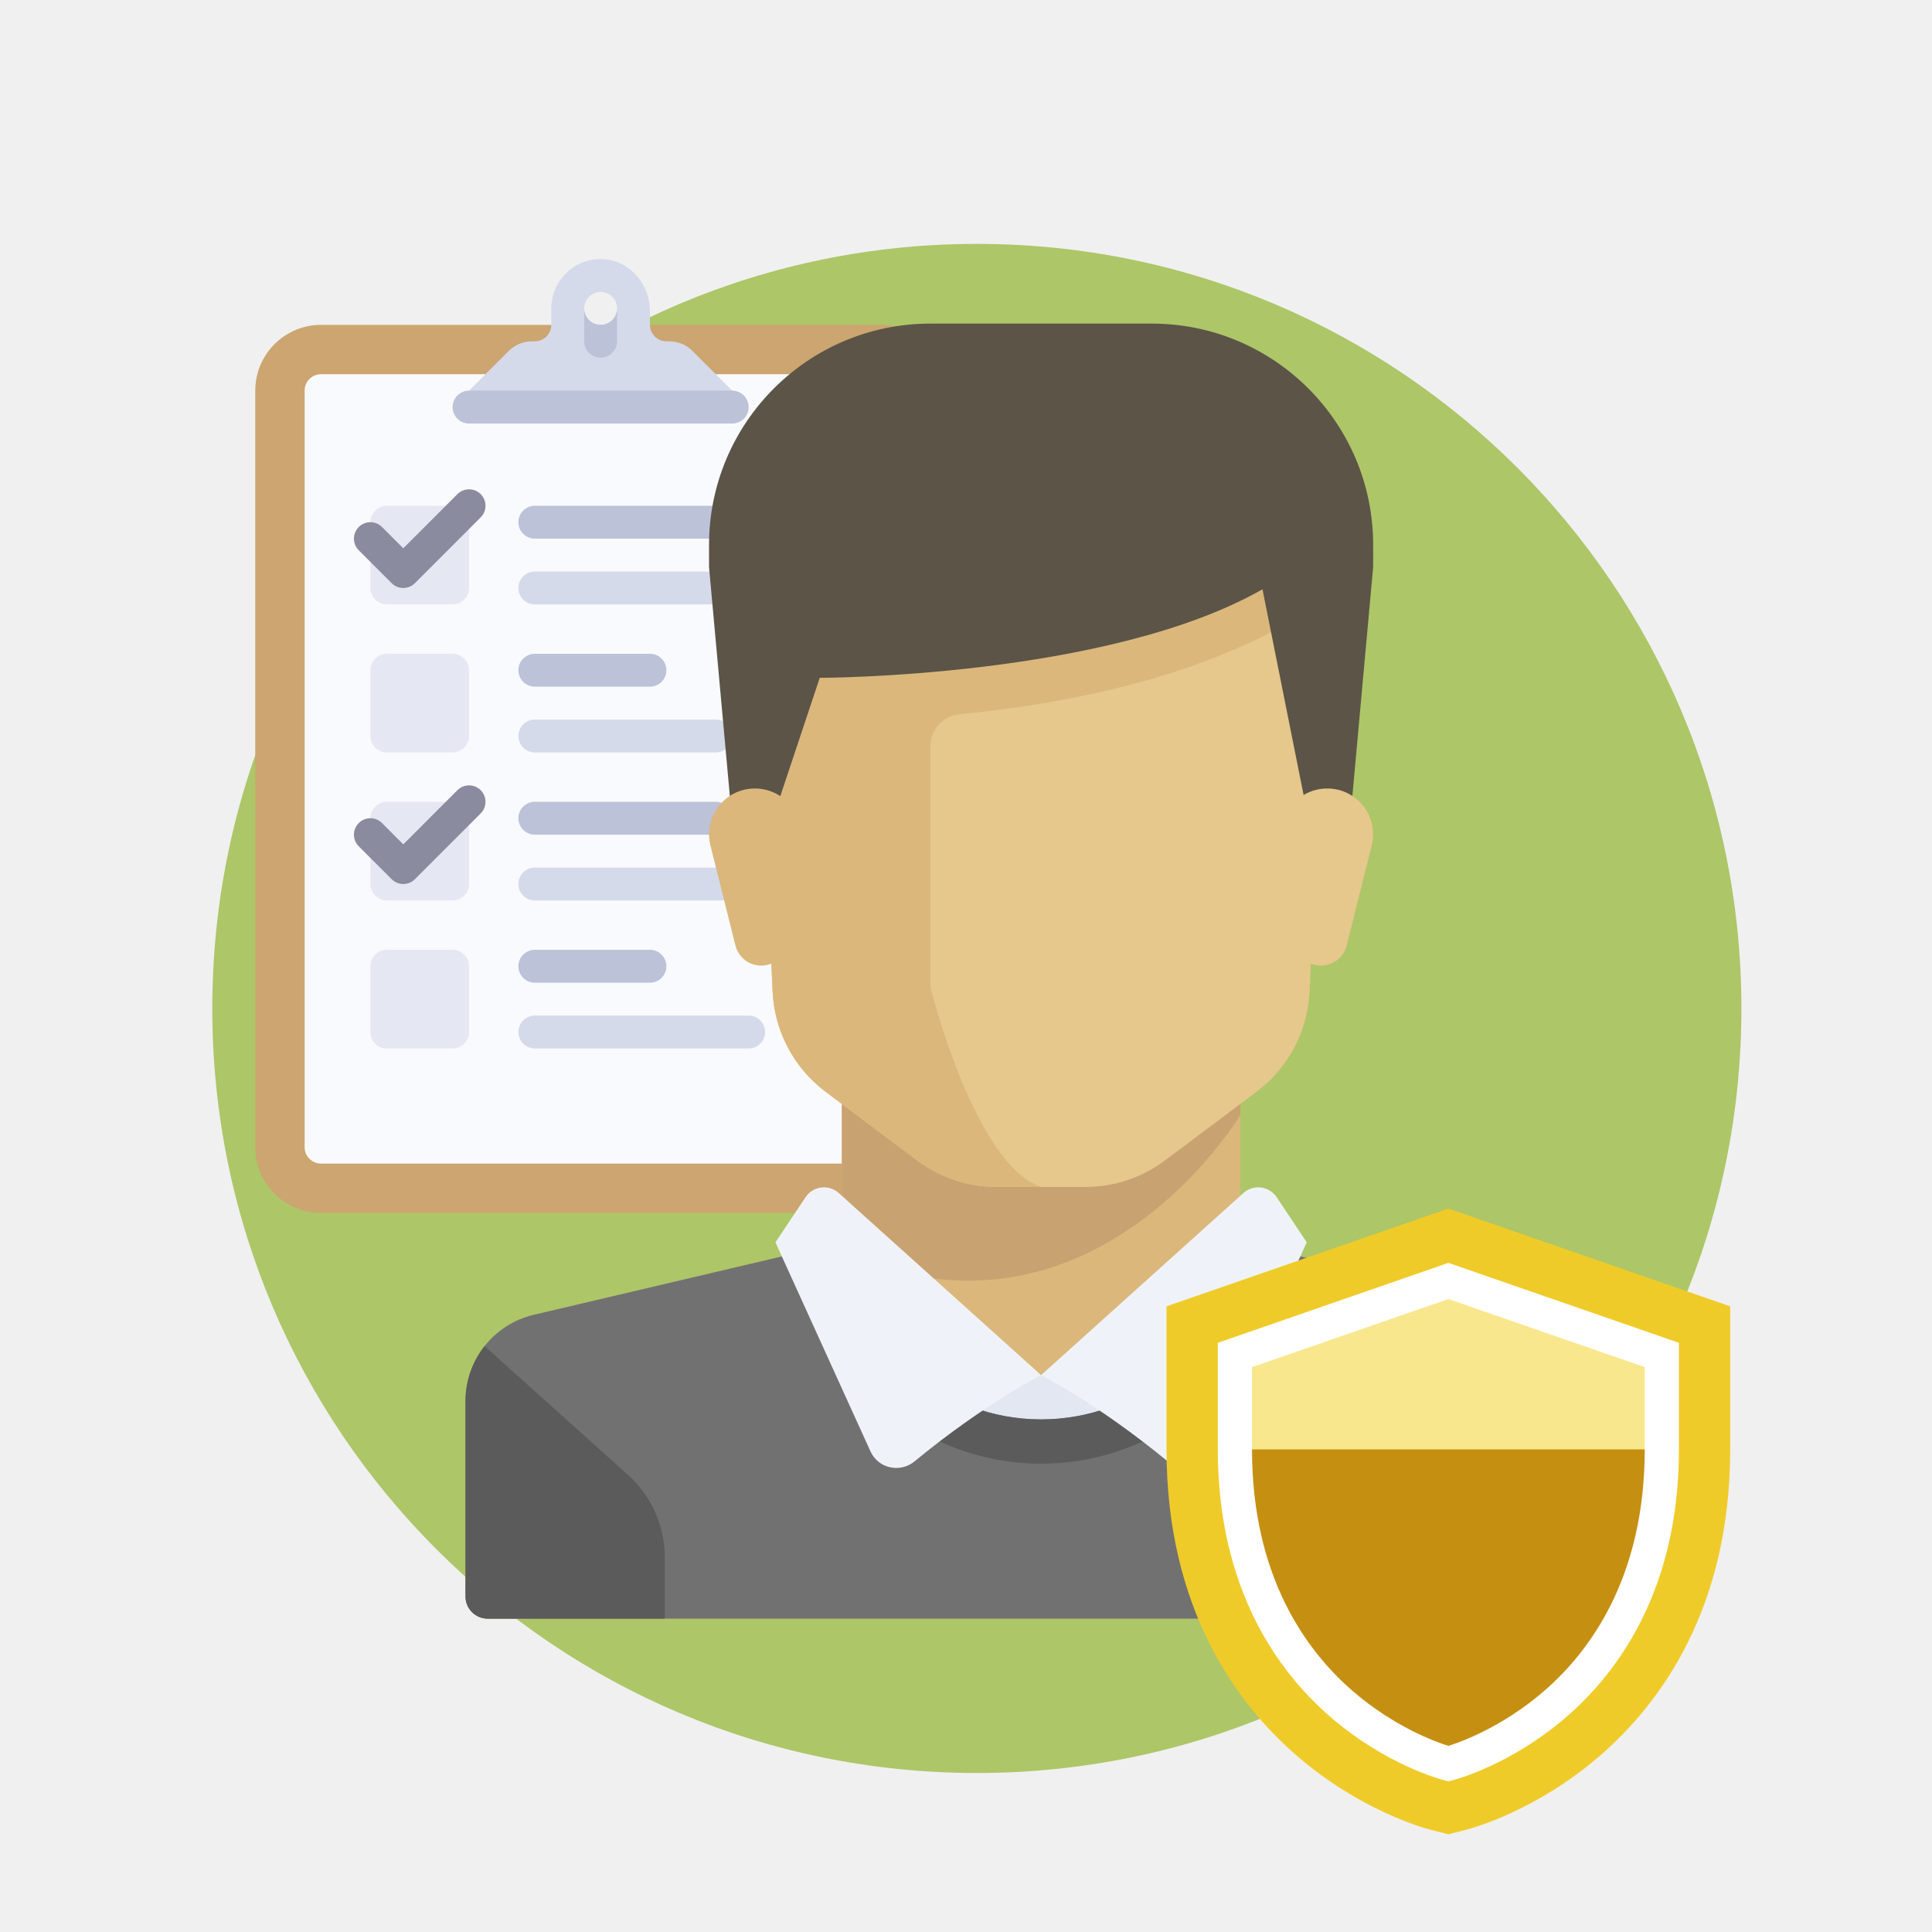
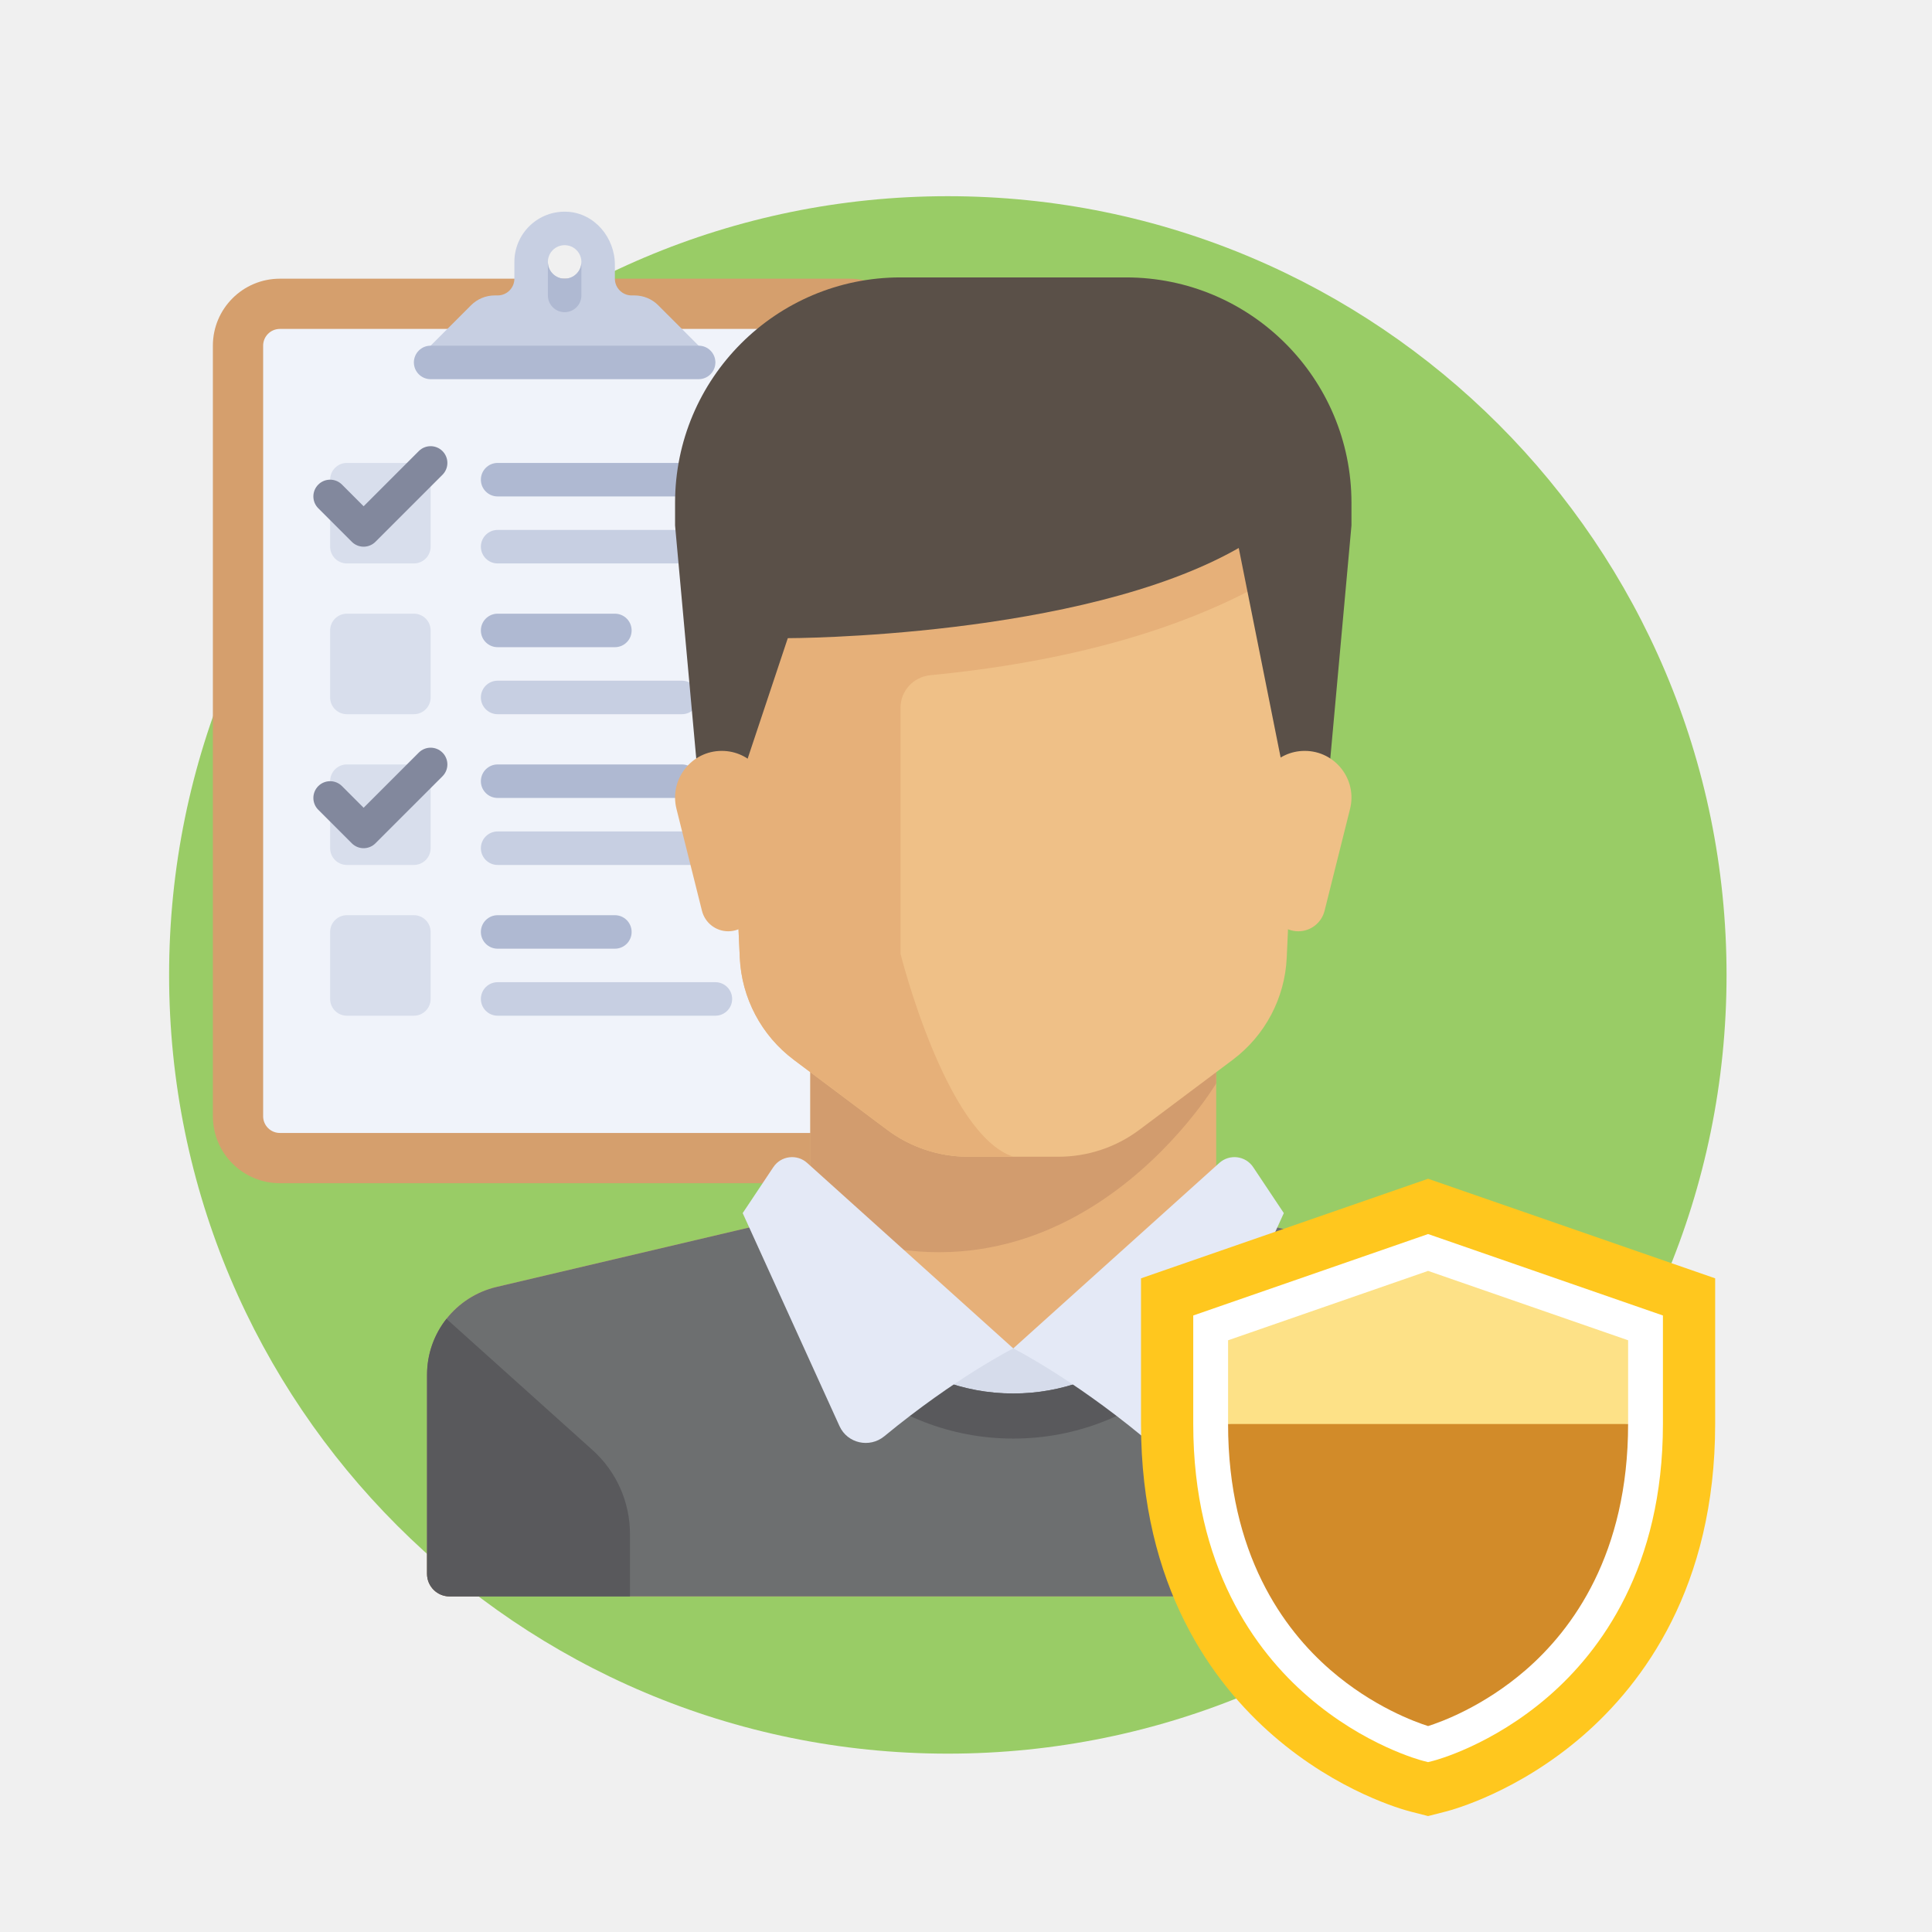
- <svg xmlns="http://www.w3.org/2000/svg" xmlns:xlink="http://www.w3.org/1999/xlink" version="1.1" id="Capa_1" x="0px" y="0px" width="200px" height="200px" viewBox="0 0 200 200" enable-background="new 0 0 200 200" xml:space="preserve">
+ <svg xmlns="http://www.w3.org/2000/svg" xmlns:xlink="http://www.w3.org/1999/xlink" version="1.1" id="Capa_1" x="0px" y="0px" width="500px" height="500px" viewBox="0 0 500 500" enable-background="new 0 0 500 500" xml:space="preserve">
  <g>
-     <defs>
-       <rect id="SVGID_1_" x="-39.86" y="-88.886" width="281.966" height="501.272" />
-     </defs>
-     <clipPath id="SVGID_2_">
-       <use xlink:href="#SVGID_1_" overflow="visible" />
-     </clipPath>
-     <path clip-path="url(#SVGID_2_)" fill="#ADC668" d="M180.27,104.394c0,43.713-35.435,79.146-79.146,79.146   c-43.712,0-79.147-35.434-79.147-79.146c0-43.711,35.435-79.146,79.147-79.146C144.835,25.248,180.27,60.682,180.27,104.394" />
-     <path clip-path="url(#SVGID_2_)" fill="#CCA570" d="M91.119,125.564H33.233c-3.76,0-6.808-3.052-6.808-6.813V40.439   c0-3.762,3.048-6.809,6.808-6.809h57.886c3.761,0,6.809,3.047,6.809,6.809v78.313C97.928,122.513,94.88,125.564,91.119,125.564" />
-   </g>
-   <g>
-     <defs>
-       <rect id="SVGID_3_" x="26.424" y="26.742" width="71.569" height="99.053" />
-     </defs>
-     <clipPath id="SVGID_4_">
-       <use xlink:href="#SVGID_3_" overflow="visible" />
-     </clipPath>
-     <path clip-path="url(#SVGID_4_)" fill="#F9FAFD" d="M91.119,120.455H33.233c-0.938,0-1.7-0.762-1.7-1.703V40.439   c0-0.94,0.762-1.703,1.7-1.703h57.886c0.94,0,1.703,0.763,1.703,1.703v78.313C92.822,119.693,92.059,120.455,91.119,120.455" />
-     <path clip-path="url(#SVGID_4_)" fill="#D5DAEA" d="M71.685,36.329c-0.638-0.638-1.504-0.997-2.406-0.997h-0.293   c-0.94,0-1.703-0.762-1.703-1.702v-1.414c0-2.767-2.071-5.247-4.833-5.39c-2.943-0.155-5.381,2.189-5.381,5.1v1.704   c0,0.939-0.761,1.702-1.704,1.702h-0.291c-0.904,0-1.77,0.357-2.408,0.997l-5.813,5.813h30.644L71.685,36.329z M62.176,30.224   c0.939,0,1.703,0.762,1.703,1.703c0,0.94-0.764,1.704-1.703,1.704c-0.94,0-1.703-0.764-1.703-1.704   C60.473,30.986,61.236,30.224,62.176,30.224" />
-   </g>
-   <g>
-     <defs>
-       <rect id="SVGID_5_" x="-39.86" y="-88.886" width="281.966" height="501.272" />
-     </defs>
-     <clipPath id="SVGID_6_">
-       <use xlink:href="#SVGID_5_" overflow="visible" />
-     </clipPath>
-     <path clip-path="url(#SVGID_6_)" fill="#BCC2D8" d="M62.176,33.63c-0.94,0-1.703-0.764-1.703-1.704v3.404   c0,0.941,0.763,1.703,1.703,1.703c0.939,0,1.703-0.762,1.703-1.703v-3.404C63.879,32.867,63.116,33.63,62.176,33.63" />
-     <path clip-path="url(#SVGID_6_)" fill="#BCC2D8" d="M75.796,43.844h-27.24c-0.94,0-1.703-0.762-1.703-1.702   c0-0.939,0.763-1.703,1.703-1.703h27.24c0.94,0,1.702,0.763,1.702,1.703C77.499,43.083,76.736,43.844,75.796,43.844" />
-     <path clip-path="url(#SVGID_6_)" fill="#E5E8F3" d="M46.854,77.894h-6.811c-0.939,0-1.702-0.763-1.702-1.704v-6.809   c0-0.94,0.762-1.702,1.702-1.702h6.811c0.939,0,1.702,0.762,1.702,1.702v6.809C48.556,77.131,47.793,77.894,46.854,77.894" />
-     <path clip-path="url(#SVGID_6_)" fill="#E5E8F3" d="M46.854,62.571h-6.811c-0.939,0-1.702-0.763-1.702-1.702v-6.811   c0-0.939,0.762-1.702,1.702-1.702h6.811c0.939,0,1.702,0.763,1.702,1.702v6.811C48.556,61.808,47.793,62.571,46.854,62.571" />
-     <path clip-path="url(#SVGID_6_)" fill="#E5E8F3" d="M46.854,108.538h-6.811c-0.939,0-1.702-0.762-1.702-1.702v-6.811   c0-0.941,0.762-1.702,1.702-1.702h6.811c0.939,0,1.702,0.761,1.702,1.702v6.811C48.556,107.776,47.793,108.538,46.854,108.538" />
-     <path clip-path="url(#SVGID_6_)" fill="#E5E8F3" d="M46.854,93.217h-6.811c-0.939,0-1.702-0.764-1.702-1.704v-6.81   c0-0.939,0.762-1.703,1.702-1.703h6.811c0.939,0,1.702,0.764,1.702,1.703v6.81C48.556,92.453,47.793,93.217,46.854,93.217" />
-     <path clip-path="url(#SVGID_6_)" fill="#BCC2D8" d="M67.283,71.083H55.365c-0.939,0-1.702-0.761-1.702-1.703   c0-0.94,0.763-1.702,1.702-1.702h11.918c0.942,0,1.703,0.762,1.703,1.702C68.986,70.322,68.225,71.083,67.283,71.083" />
-     <path clip-path="url(#SVGID_6_)" fill="#D5DAEA" d="M74.094,77.894H55.365c-0.939,0-1.702-0.763-1.702-1.704   c0-0.939,0.763-1.702,1.702-1.702h18.729c0.939,0,1.703,0.763,1.703,1.702C75.796,77.131,75.033,77.894,74.094,77.894" />
-     <path clip-path="url(#SVGID_6_)" fill="#BCC2D8" d="M74.094,55.762H55.365c-0.939,0-1.702-0.763-1.702-1.704   c0-0.939,0.763-1.701,1.702-1.701h18.729c0.939,0,1.703,0.762,1.703,1.701C75.796,54.999,75.033,55.762,74.094,55.762" />
-     <path clip-path="url(#SVGID_6_)" fill="#BCC2D8" d="M67.283,101.729H55.365c-0.939,0-1.702-0.763-1.702-1.703   s0.763-1.702,1.702-1.702h11.918c0.942,0,1.703,0.762,1.703,1.702S68.225,101.729,67.283,101.729" />
-     <path clip-path="url(#SVGID_6_)" fill="#D5DAEA" d="M77.499,108.538H55.365c-0.939,0-1.702-0.762-1.702-1.702   c0-0.941,0.763-1.703,1.702-1.703h22.133c0.939,0,1.703,0.762,1.703,1.703C79.202,107.776,78.438,108.538,77.499,108.538" />
-     <path clip-path="url(#SVGID_6_)" fill="#BCC2D8" d="M74.094,86.406H55.365c-0.939,0-1.702-0.763-1.702-1.703   c0-0.939,0.763-1.703,1.702-1.703h18.729c0.939,0,1.703,0.764,1.703,1.703C75.796,85.644,75.033,86.406,74.094,86.406" />
-     <path clip-path="url(#SVGID_6_)" fill="#D5DAEA" d="M86.009,62.571H55.365c-0.938,0-1.703-0.763-1.703-1.702   c0-0.941,0.765-1.703,1.703-1.703h30.644c0.941,0,1.705,0.762,1.705,1.703C87.714,61.808,86.951,62.571,86.009,62.571" />
-     <path clip-path="url(#SVGID_6_)" fill="#D5DAEA" d="M86.009,93.217H55.365c-0.938,0-1.703-0.764-1.703-1.704   s0.765-1.702,1.703-1.702h30.644c0.941,0,1.705,0.762,1.705,1.702S86.951,93.217,86.009,93.217" />
-     <path clip-path="url(#SVGID_6_)" fill="#8A8B9E" d="M41.747,60.869c-0.436,0-0.871-0.167-1.203-0.499l-3.406-3.405   c-0.665-0.665-0.665-1.743,0-2.409c0.665-0.664,1.743-0.664,2.408,0l2.201,2.203l5.605-5.607c0.666-0.665,1.744-0.665,2.408,0   c0.666,0.665,0.666,1.743,0,2.407l-6.809,6.811C42.618,60.702,42.183,60.869,41.747,60.869" />
-     <path clip-path="url(#SVGID_6_)" fill="#8A8B9E" d="M41.747,91.513c-0.436,0-0.871-0.165-1.203-0.499l-3.406-3.404   c-0.665-0.665-0.665-1.742,0-2.408c0.665-0.663,1.743-0.663,2.408,0l2.201,2.204l5.605-5.607c0.666-0.664,1.744-0.664,2.408,0   c0.666,0.663,0.666,1.743,0,2.406l-6.809,6.81C42.618,91.348,42.183,91.513,41.747,91.513" />
-     <path clip-path="url(#SVGID_6_)" fill="#DBB77C" d="M128.397,124.971v-12.409h-41.25v12.409c0,2.129-1.461,3.977-3.534,4.464   l-28.355,6.671c-4.141,0.974-7.068,4.669-7.068,8.924v20.239c0,1.266,1.027,2.292,2.292,2.292h114.581   c1.267,0,2.292-1.026,2.292-2.292v-20.239c0-4.255-2.926-7.95-7.066-8.923l-28.358-6.672   C129.861,128.947,128.397,127.1,128.397,124.971" />
-     <path clip-path="url(#SVGID_6_)" fill="#717171" d="M160.289,136.105l-28.358-6.671c-0.429-0.102-0.822-0.272-1.189-0.479   l-22.968,13.396l-22.071-14.046c-0.572,0.538-1.283,0.938-2.088,1.129l-28.356,6.671c-4.142,0.974-7.068,4.669-7.068,8.925v20.238   c0,1.266,1.027,2.292,2.292,2.292h114.581c1.267,0,2.291-1.026,2.291-2.292V145.03C167.354,140.774,164.43,137.079,160.289,136.105   " />
-     <path clip-path="url(#SVGID_6_)" fill="#E3E7F2" d="M127.95,130.583l-20.177,11.77l-20.371-12.964   c1.489,9.926,10.029,17.546,20.371,17.546C117.7,146.935,125.979,139.922,127.95,130.583" />
-     <path clip-path="url(#SVGID_6_)" fill="#C9A271" d="M87.147,124.971c0,1.541-0.771,2.924-1.979,3.76   c27.187,13.621,43.229-13.313,43.229-13.313v-2.855h-41.25V124.971z" />
-     <path clip-path="url(#SVGID_6_)" fill="#E6C78C" d="M77.982,58.707l1.998,43.935c0.186,4.104,2.198,7.91,5.485,10.376l9.476,7.104   c2.379,1.785,5.274,2.751,8.251,2.751h9.164c2.978,0,5.871-0.966,8.251-2.751l9.476-7.104c3.287-2.466,5.299-6.272,5.485-10.376   l1.998-43.935H77.982z" />
-     <path clip-path="url(#SVGID_6_)" fill="#DBB77C" d="M77.982,58.707l1.998,43.935c0.186,4.104,2.198,7.91,5.485,10.376l9.476,7.104   c2.379,1.785,5.274,2.751,8.249,2.751h4.584c-6.875-2.29-11.459-20.625-11.459-20.625v-25.01c0-1.724,1.314-3.139,3.03-3.306   c12.837-1.242,27.341-4.466,38.221-12.07v-3.155H77.982z" />
-     <path clip-path="url(#SVGID_6_)" fill="#5B5447" d="M73.4,56.416v2.291l2.291,25.21h4.585l4.582-13.75c0,0,29.791,0,45.833-9.166   l4.582,22.916h4.585l2.29-25.21v-2.291c0-12.655-10.26-22.916-22.914-22.916H96.316C83.66,33.5,73.4,43.761,73.4,56.416" />
-     <path clip-path="url(#SVGID_6_)" fill="#E6C78C" d="M142.003,87.519l-2.589,10.353c-0.306,1.228-1.407,2.087-2.672,2.087   c-1.389,0-2.563-1.034-2.733-2.415l-1.323-10.585c-0.354-2.833,1.854-5.335,4.706-5.335h0.01   C140.488,81.623,142.752,84.525,142.003,87.519" />
-     <path clip-path="url(#SVGID_6_)" fill="#DBB77C" d="M73.543,87.519l2.588,10.353c0.308,1.228,1.407,2.087,2.674,2.087   c1.388,0,2.561-1.034,2.733-2.415l1.323-10.585c0.354-2.833-1.854-5.335-4.708-5.335h-0.009   C75.059,81.623,72.794,84.525,73.543,87.519" />
-     <path clip-path="url(#SVGID_6_)" fill="#5B5B5B" d="M65.013,152.687l-14.848-13.339c-1.245,1.575-1.975,3.559-1.975,5.681v20.24   c0,1.266,1.027,2.292,2.292,2.292h18.335v-6.349C68.815,157.958,67.435,154.86,65.013,152.687" />
-     <path clip-path="url(#SVGID_6_)" fill="#739ED1" d="M150.532,152.687l14.85-13.339c1.245,1.575,1.973,3.559,1.973,5.681v20.24   c0,1.266-1.024,2.292-2.291,2.292H146.73v-6.349C146.73,157.958,148.112,154.86,150.532,152.687" />
-     <path clip-path="url(#SVGID_6_)" fill="#5B5B5B" d="M107.773,151.518c12.773,0,23.334-9.559,24.966-21.894l-0.809-0.189   c-0.429-0.102-0.822-0.272-1.189-0.479l-2.795,1.629c-1.975,9.328-10.266,16.353-20.173,16.353   c-10.323,0-18.874-7.633-20.37-17.546l-1.701-1.083c-0.572,0.536-1.283,0.938-2.088,1.127l-0.807,0.189   C84.44,141.959,94.999,151.518,107.773,151.518" />
-     <path clip-path="url(#SVGID_6_)" fill="#EFF3F9" d="M86.826,123.5l20.948,18.852c0,0-5.867,2.961-13.105,8.931   c-1.495,1.23-3.753,0.732-4.554-1.03l-9.841-21.649l3.116-4.669C84.162,122.769,85.789,122.567,86.826,123.5" />
-     <path clip-path="url(#SVGID_6_)" fill="#EFF3F9" d="M128.719,123.5l-20.945,18.852c0,0,5.865,2.961,13.105,8.931   c1.493,1.23,3.752,0.732,4.553-1.03l9.841-21.649l-3.112-4.669C131.384,122.769,129.759,122.567,128.719,123.5" />
-     <path clip-path="url(#SVGID_6_)" fill="#EFCB29" d="M149.936,125.111l-29.179,10.12v14.806c0,16.552,7.316,26.366,13.456,31.686   c6.576,5.703,13.174,7.51,13.902,7.696l1.82,0.465l1.817-0.465c0.732-0.187,7.327-1.993,13.907-7.696   c6.137-5.319,13.452-15.134,13.452-31.686v-14.806L149.936,125.111z" />
-     <path clip-path="url(#SVGID_6_)" fill="#FFFFFF" d="M149.936,130.731l-23.869,8.276v11.029c0,14.549,6.32,23.079,11.625,27.674   c5.753,4.99,11.501,6.502,11.74,6.563l0.503,0.128l0.507-0.129c0.241-0.063,5.973-1.563,11.739-6.563   c5.303-4.594,11.621-13.125,11.621-27.673v-11.029L149.936,130.731z" />
-     <polygon clip-path="url(#SVGID_6_)" fill="#F8E78D" points="170.263,141.527 149.936,134.476 129.605,141.528 129.605,150.036    148.183,151.652 148.166,151.806 149.089,151.732 149.936,151.806 149.936,151.664 170.263,150.036  " />
-     <path clip-path="url(#SVGID_6_)" fill="#C59012" d="M149.936,150.036h-20.33c0,13.213,5.658,20.889,10.406,25.002   c4.308,3.737,8.652,5.297,9.924,5.698c1.271-0.4,5.604-1.952,9.927-5.701c4.745-4.113,10.4-11.786,10.4-24.999H149.936z" />
+     <circle fill="#99CC66" cx="245.297" cy="252.309" r="201.533" />
+     <g>
+       <path fill="#D59F6D" d="M219.823,306.213H72.43c-9.574,0-17.338-7.764-17.338-17.34V89.461c0-9.577,7.764-17.337,17.338-17.337    h147.393c9.578,0,17.339,7.76,17.339,17.337v199.412C237.162,298.449,229.401,306.213,219.823,306.213L219.823,306.213z     M219.823,306.213" />
+       <g>
+         <defs>
+           <rect id="SVGID_1_" x="55.092" y="54.585" width="182.238" height="252.215" />
+         </defs>
+         <clipPath id="SVGID_2_">
+           <use xlink:href="#SVGID_1_" overflow="visible" />
+         </clipPath>
+         <path clip-path="url(#SVGID_2_)" fill="#F0F3FA" d="M219.823,293.209H72.43c-2.391,0-4.331-1.943-4.331-4.336V89.461     c0-2.394,1.94-4.336,4.331-4.336h147.393c2.394,0,4.336,1.943,4.336,4.336v199.412     C224.159,291.27,222.216,293.209,219.823,293.209L219.823,293.209z M219.823,293.209" />
+         <path clip-path="url(#SVGID_2_)" fill="#C7CFE2" d="M170.34,78.996c-1.624-1.625-3.83-2.538-6.127-2.538h-0.747     c-2.392,0-4.335-1.942-4.335-4.334v-3.6c0-7.043-5.272-13.357-12.306-13.724c-7.498-0.394-13.702,5.573-13.702,12.987v4.336     c0,2.392-1.941,4.334-4.338,4.334h-0.742c-2.299,0-4.506,0.91-6.131,2.538l-14.8,14.801h78.03L170.34,78.996z M146.128,63.452     c2.394,0,4.335,1.939,4.335,4.335c0,2.394-1.941,4.336-4.335,4.336c-2.396,0-4.336-1.943-4.336-4.336     C141.792,65.392,143.733,63.452,146.128,63.452L146.128,63.452z M146.128,63.452" />
+       </g>
+       <path fill="#AFB9D2" d="M146.128,72.124c-2.396,0-4.336-1.943-4.336-4.336v8.667c0,2.398,1.94,4.337,4.336,4.337    c2.394,0,4.335-1.939,4.335-4.337v-8.667C150.463,70.181,148.522,72.124,146.128,72.124L146.128,72.124z M146.128,72.124" />
+       <path fill="#AFB9D2" d="M180.808,98.132h-69.362c-2.393,0-4.335-1.942-4.335-4.335c0-2.393,1.942-4.335,4.335-4.335h69.362    c2.393,0,4.335,1.943,4.335,4.335C185.143,96.19,183.201,98.132,180.808,98.132L180.808,98.132z M180.808,98.132" />
+       <path fill="#D8DEEC" d="M107.113,184.834H89.771c-2.394,0-4.334-1.942-4.334-4.337v-17.342c0-2.392,1.94-4.332,4.334-4.332h17.342    c2.394,0,4.335,1.94,4.335,4.332v17.342C111.446,182.892,109.506,184.834,107.113,184.834L107.113,184.834z M107.113,184.834" />
+       <path fill="#D8DEEC" d="M107.113,145.817H89.771c-2.394,0-4.334-1.942-4.334-4.333v-17.342c0-2.393,1.94-4.334,4.334-4.334h17.342    c2.394,0,4.335,1.941,4.335,4.334v17.342C111.446,143.875,109.506,145.817,107.113,145.817L107.113,145.817z M107.113,145.817" />
+       <path fill="#D8DEEC" d="M107.113,262.863H89.771c-2.394,0-4.334-1.941-4.334-4.332v-17.345c0-2.394,1.94-4.335,4.334-4.335h17.342    c2.394,0,4.335,1.941,4.335,4.335v17.345C111.446,260.922,109.506,262.863,107.113,262.863L107.113,262.863z M107.113,262.863" />
+       <path fill="#D8DEEC" d="M107.113,223.849H89.771c-2.394,0-4.334-1.942-4.334-4.335v-17.342c0-2.392,1.94-4.335,4.334-4.335h17.342    c2.394,0,4.335,1.944,4.335,4.335v17.342C111.446,221.907,109.506,223.849,107.113,223.849L107.113,223.849z M107.113,223.849" />
+       <path fill="#AFB9D2" d="M159.131,167.492h-30.346c-2.391,0-4.334-1.94-4.334-4.337c0-2.392,1.943-4.332,4.334-4.332h30.346    c2.396,0,4.335,1.94,4.335,4.332C163.466,165.552,161.528,167.492,159.131,167.492L159.131,167.492z M159.131,167.492" />
+       <path fill="#C7CFE2" d="M176.473,184.834h-47.688c-2.391,0-4.334-1.942-4.334-4.337c0-2.394,1.943-4.334,4.334-4.334h47.688    c2.393,0,4.335,1.941,4.335,4.334C180.808,182.892,178.866,184.834,176.473,184.834L176.473,184.834z M176.473,184.834" />
+       <path fill="#AFB9D2" d="M176.473,128.478h-47.688c-2.391,0-4.334-1.941-4.334-4.336c0-2.393,1.943-4.334,4.334-4.334h47.688    c2.393,0,4.335,1.941,4.335,4.334C180.808,126.537,178.866,128.478,176.473,128.478L176.473,128.478z M176.473,128.478" />
+       <path fill="#AFB9D2" d="M159.131,245.523h-30.346c-2.391,0-4.334-1.94-4.334-4.336c0-2.394,1.943-4.335,4.334-4.335h30.346    c2.396,0,4.335,1.941,4.335,4.335C163.466,243.583,161.528,245.523,159.131,245.523L159.131,245.523z M159.131,245.523" />
+       <path fill="#C7CFE2" d="M185.143,262.863h-56.357c-2.391,0-4.334-1.941-4.334-4.332c0-2.4,1.943-4.34,4.334-4.34h56.357    c2.393,0,4.336,1.939,4.336,4.34C189.479,260.922,187.536,262.863,185.143,262.863L185.143,262.863z M185.143,262.863" />
+       <path fill="#AFB9D2" d="M176.473,206.507h-47.688c-2.391,0-4.334-1.94-4.334-4.335c0-2.392,1.943-4.335,4.334-4.335h47.688    c2.393,0,4.335,1.944,4.335,4.335C180.808,204.567,178.866,206.507,176.473,206.507L176.473,206.507z M176.473,206.507" />
+       <path fill="#C7CFE2" d="M206.817,145.817h-78.031c-2.391,0-4.334-1.942-4.334-4.333c0-2.396,1.943-4.337,4.334-4.337h78.031    c2.396,0,4.337,1.942,4.337,4.337C211.154,143.875,209.21,145.817,206.817,145.817L206.817,145.817z M206.817,145.817" />
+       <path fill="#C7CFE2" d="M206.817,223.849h-78.031c-2.391,0-4.334-1.942-4.334-4.335s1.943-4.335,4.334-4.335h78.031    c2.396,0,4.337,1.942,4.337,4.335S209.21,223.849,206.817,223.849L206.817,223.849z M206.817,223.849" />
+       <path fill="#82889D" d="M94.106,141.483c-1.108,0-2.217-0.425-3.063-1.271l-8.672-8.669c-1.693-1.694-1.693-4.439,0-6.131    c1.691-1.692,4.438-1.692,6.133,0l5.602,5.607l14.275-14.278c1.693-1.692,4.439-1.692,6.131,0c1.693,1.693,1.693,4.441,0,6.132    l-17.339,17.339C96.327,141.058,95.217,141.483,94.106,141.483L94.106,141.483z M94.106,141.483" />
+       <path fill="#82889D" d="M94.106,219.513c-1.108,0-2.217-0.424-3.063-1.272l-8.672-8.67c-1.693-1.693-1.693-4.437,0-6.129    c1.691-1.691,4.438-1.691,6.133,0l5.602,5.606l14.275-14.276c1.693-1.692,4.439-1.692,6.131,0c1.693,1.691,1.693,4.438,0,6.131    l-17.339,17.337C96.327,219.089,95.217,219.513,94.106,219.513L94.106,219.513z M94.106,219.513" />
+     </g>
+     <path fill="#E6B079" d="M314.748,304.707v-31.604H209.713v31.604c0,5.416-3.723,10.123-8.996,11.365l-72.205,16.985   c-10.545,2.48-17.995,11.889-17.995,22.725v51.533c0,3.223,2.614,5.836,5.835,5.836h291.759c3.223,0,5.834-2.613,5.834-5.836   v-51.533c0-10.836-7.449-20.244-17.994-22.723l-72.205-16.987C318.475,314.83,314.748,310.123,314.748,304.707L314.748,304.707z    M314.748,304.707" />
+     <path fill="#6D6F70" d="M395.951,333.058l-72.205-16.985c-1.094-0.262-2.096-0.697-3.031-1.221l-58.482,34.112l-56.2-35.767   c-1.457,1.371-3.265,2.389-5.315,2.875l-72.205,16.985c-10.545,2.48-17.995,11.889-17.995,22.725v51.533   c0,3.223,2.614,5.836,5.835,5.836h291.759c3.223,0,5.834-2.613,5.834-5.836v-51.533   C413.945,344.946,406.496,335.538,395.951,333.058L395.951,333.058z M395.951,333.058" />
+     <path fill="#D6DCEB" d="M313.607,318.996l-51.375,29.968l-51.871-33.011c3.793,25.276,25.537,44.679,51.871,44.679   C287.506,360.632,308.592,342.774,313.607,318.996L313.607,318.996z M313.607,318.996" />
+     <path fill="#D29C6E" d="M209.713,304.707c0,3.922-1.965,7.445-5.04,9.57c69.229,34.687,110.075-33.896,110.075-33.896v-7.277   H209.713V304.707z M209.713,304.707" />
+     <path fill="#EFC087" d="M186.375,135.978l5.083,111.869c0.477,10.453,5.6,20.144,13.971,26.423l24.127,18.09   c6.059,4.549,13.431,7.004,21.009,7.004h23.338c7.578,0,14.949-2.455,21.006-7.004l24.129-18.09   c8.369-6.279,13.492-15.971,13.967-26.423l5.086-111.869H186.375z M186.375,135.978" />
+     <path fill="#E6B079" d="M186.375,135.978l5.083,111.869c0.477,10.453,5.6,20.144,13.971,26.423l24.127,18.09   c6.059,4.549,13.431,7.004,21.004,7.004h11.673c-17.506-5.83-29.178-52.517-29.178-52.517v-63.684c0-4.388,3.347-7.993,7.716-8.418   c32.685-3.164,69.619-11.371,97.32-30.734v-8.032H186.375z M186.375,135.978" />
+     <path fill="#5A5048" d="M174.706,130.143v5.835l5.832,64.192h11.675l11.668-35.013c0,0,75.856,0,116.704-23.338l11.668,58.351   h11.676l5.83-64.192v-5.835c0-32.226-26.123-58.349-58.346-58.349h-58.353C200.83,71.793,174.706,97.917,174.706,130.143   L174.706,130.143z M174.706,130.143" />
+     <path fill="#EFC087" d="M349.395,209.341l-6.594,26.358c-0.779,3.127-3.588,5.317-6.805,5.317c-3.537,0-6.527-2.636-6.961-6.15   l-3.371-26.956c-0.9-7.21,4.723-13.58,11.986-13.58h0.023C345.531,194.331,351.299,201.716,349.395,209.341L349.395,209.341z    M349.395,209.341" />
+     <path fill="#E6B079" d="M175.071,209.341l6.592,26.358c0.781,3.127,3.583,5.317,6.806,5.317c3.536,0,6.52-2.636,6.962-6.15   l3.368-26.956c0.901-7.21-4.72-13.58-11.987-13.58h-0.021C178.932,194.331,173.165,201.716,175.071,209.341L175.071,209.341z    M175.071,209.341" />
+     <path fill="#59595C" d="M153.352,375.28l-37.809-33.967c-3.169,4.012-5.026,9.061-5.026,14.463v51.539   c0,3.223,2.614,5.836,5.835,5.836h46.686v-16.166C163.034,388.7,159.518,380.813,153.352,375.28L153.352,375.28z M153.352,375.28" />
+     <path fill="#3C9DD7" d="M371.107,375.28l37.813-33.967c3.17,4.012,5.025,9.061,5.025,14.463v51.539   c0,3.223-2.611,5.836-5.834,5.836h-46.684v-16.166C361.428,388.7,364.947,380.813,371.107,375.28L371.107,375.28z M371.107,375.28" />
+     <path fill="#59595C" d="M262.232,372.304c32.525,0,59.414-24.34,63.568-55.751l-2.055-0.48c-1.094-0.262-2.096-0.697-3.031-1.221   l-7.117,4.15c-5.025,23.747-26.141,41.634-51.365,41.634c-26.289,0-48.06-19.436-51.867-44.679l-4.333-2.756   c-1.457,1.367-3.265,2.387-5.315,2.871l-2.053,0.48C202.818,347.964,229.706,372.304,262.232,372.304L262.232,372.304z    M262.232,372.304" />
+     <path fill="#E4E9F6" d="M208.893,300.963l53.339,48.001c0,0-14.939,7.537-33.371,22.736c-3.805,3.133-9.555,1.867-11.598-2.621   l-25.057-55.128l7.931-11.891C202.11,299.098,206.252,298.584,208.893,300.963L208.893,300.963z M208.893,300.963" />
+     <path fill="#E4E9F6" d="M315.566,300.963l-53.334,48.001c0,0,14.936,7.537,33.369,22.736c3.803,3.133,9.557,1.867,11.594-2.621   l25.057-55.128l-7.926-11.891C322.352,299.098,318.215,298.584,315.566,300.963L315.566,300.963z M315.566,300.963" />
+     <g>
+       <path fill="#FFC71E" d="M369.59,305.063l-74.297,25.767v37.701c0,42.148,18.629,67.135,34.262,80.682    c16.746,14.525,33.547,19.123,35.4,19.598l4.635,1.186l4.629-1.186c1.865-0.475,18.656-5.072,35.412-19.598    c15.623-13.547,34.25-38.533,34.25-80.682v-37.701L369.59,305.063z" />
+       <path fill="#FFFFFF" d="M369.59,319.371l-60.779,21.077v28.082c0,37.047,16.096,58.766,29.604,70.469    c14.645,12.705,29.281,16.559,29.889,16.711l1.285,0.328l1.291-0.33c0.613-0.154,15.207-3.979,29.893-16.711    c13.502-11.703,29.59-33.424,29.59-70.467v-28.082L369.59,319.371z" />
+       <polygon fill="#FDE187" points="421.354,346.86 369.59,328.908 317.824,346.866 317.824,368.528 365.125,372.647 365.086,373.036     367.434,372.845 369.59,373.036 369.59,372.673 421.354,368.528   " />
+       <path fill="#D28B29" d="M369.59,368.528h-51.766c0,33.646,14.404,53.191,26.496,63.664c10.969,9.518,22.031,13.486,25.27,14.51    c3.236-1.02,14.27-4.973,25.277-14.518c12.08-10.471,26.486-30.014,26.486-63.656H369.59z" />
+     </g>
  </g>
</svg>
